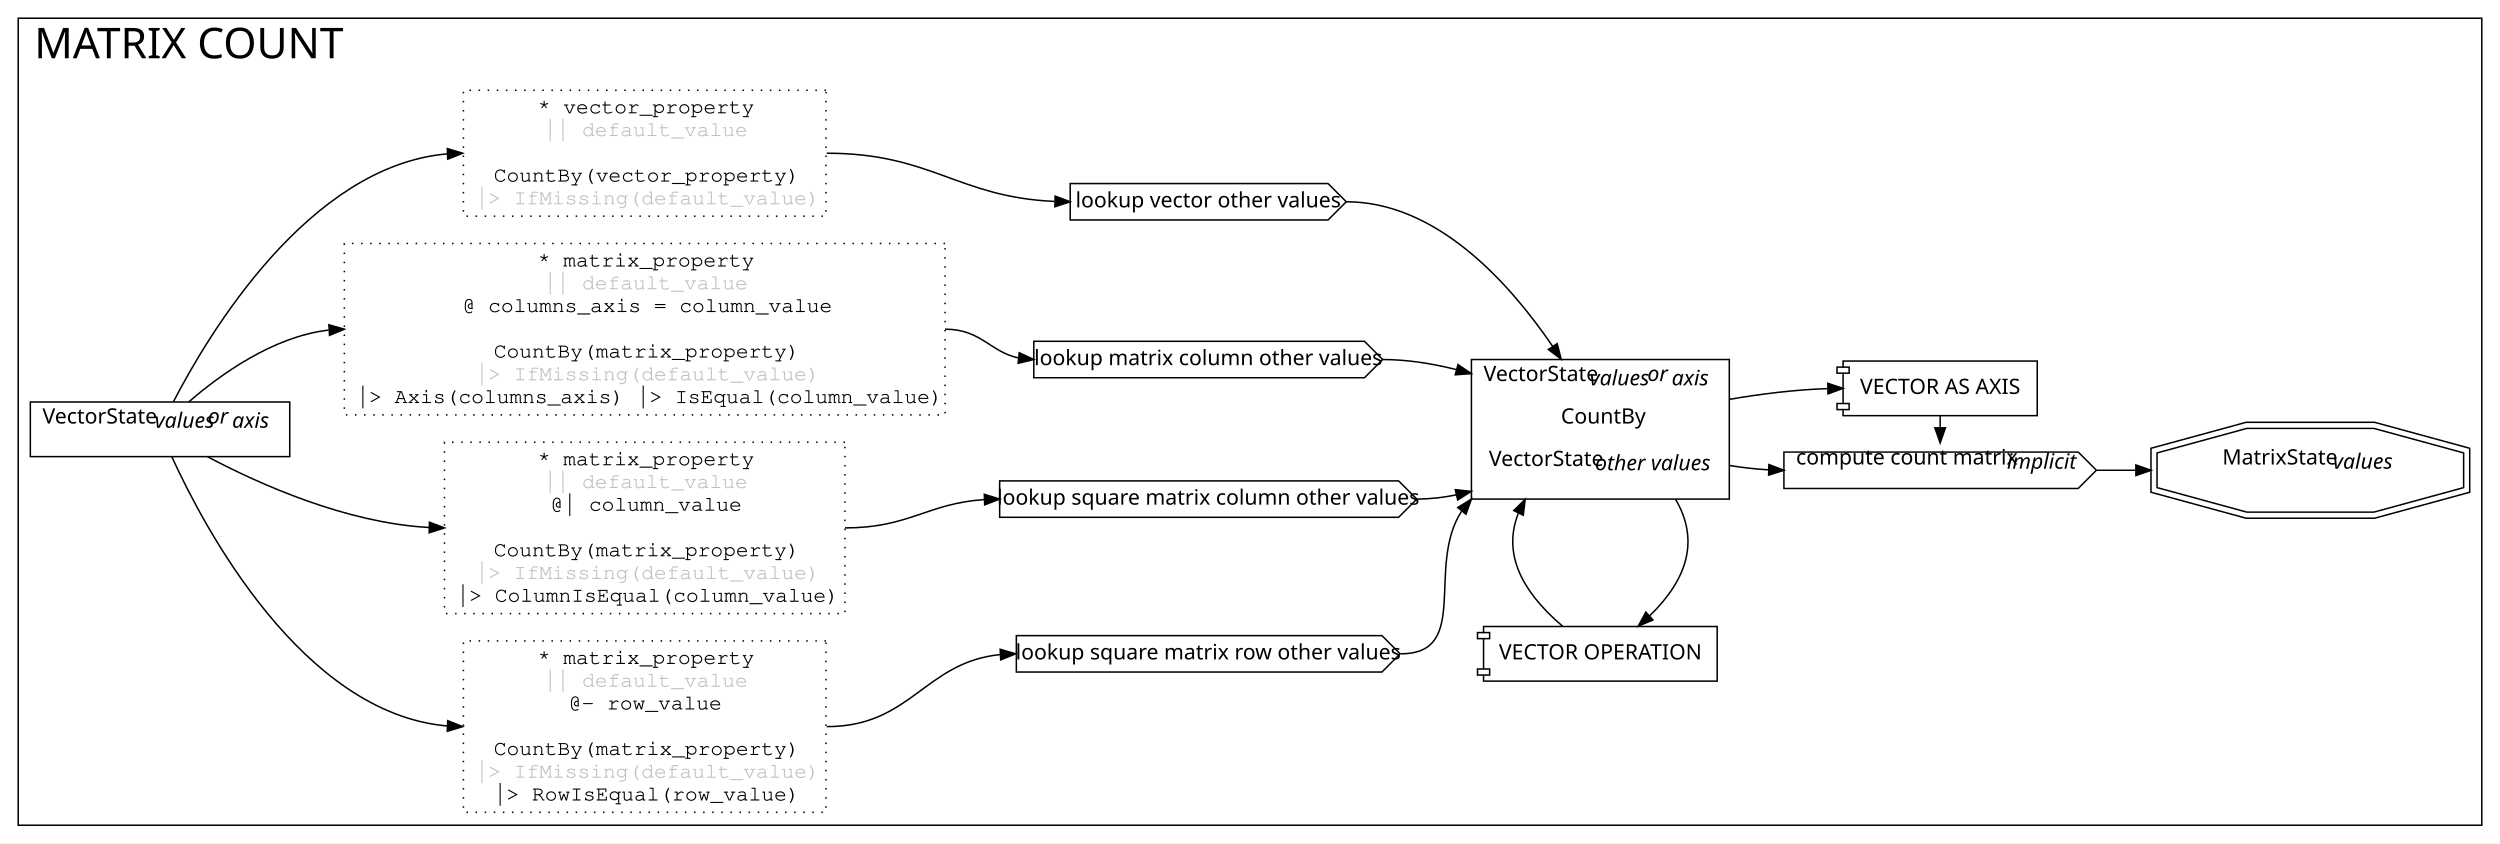
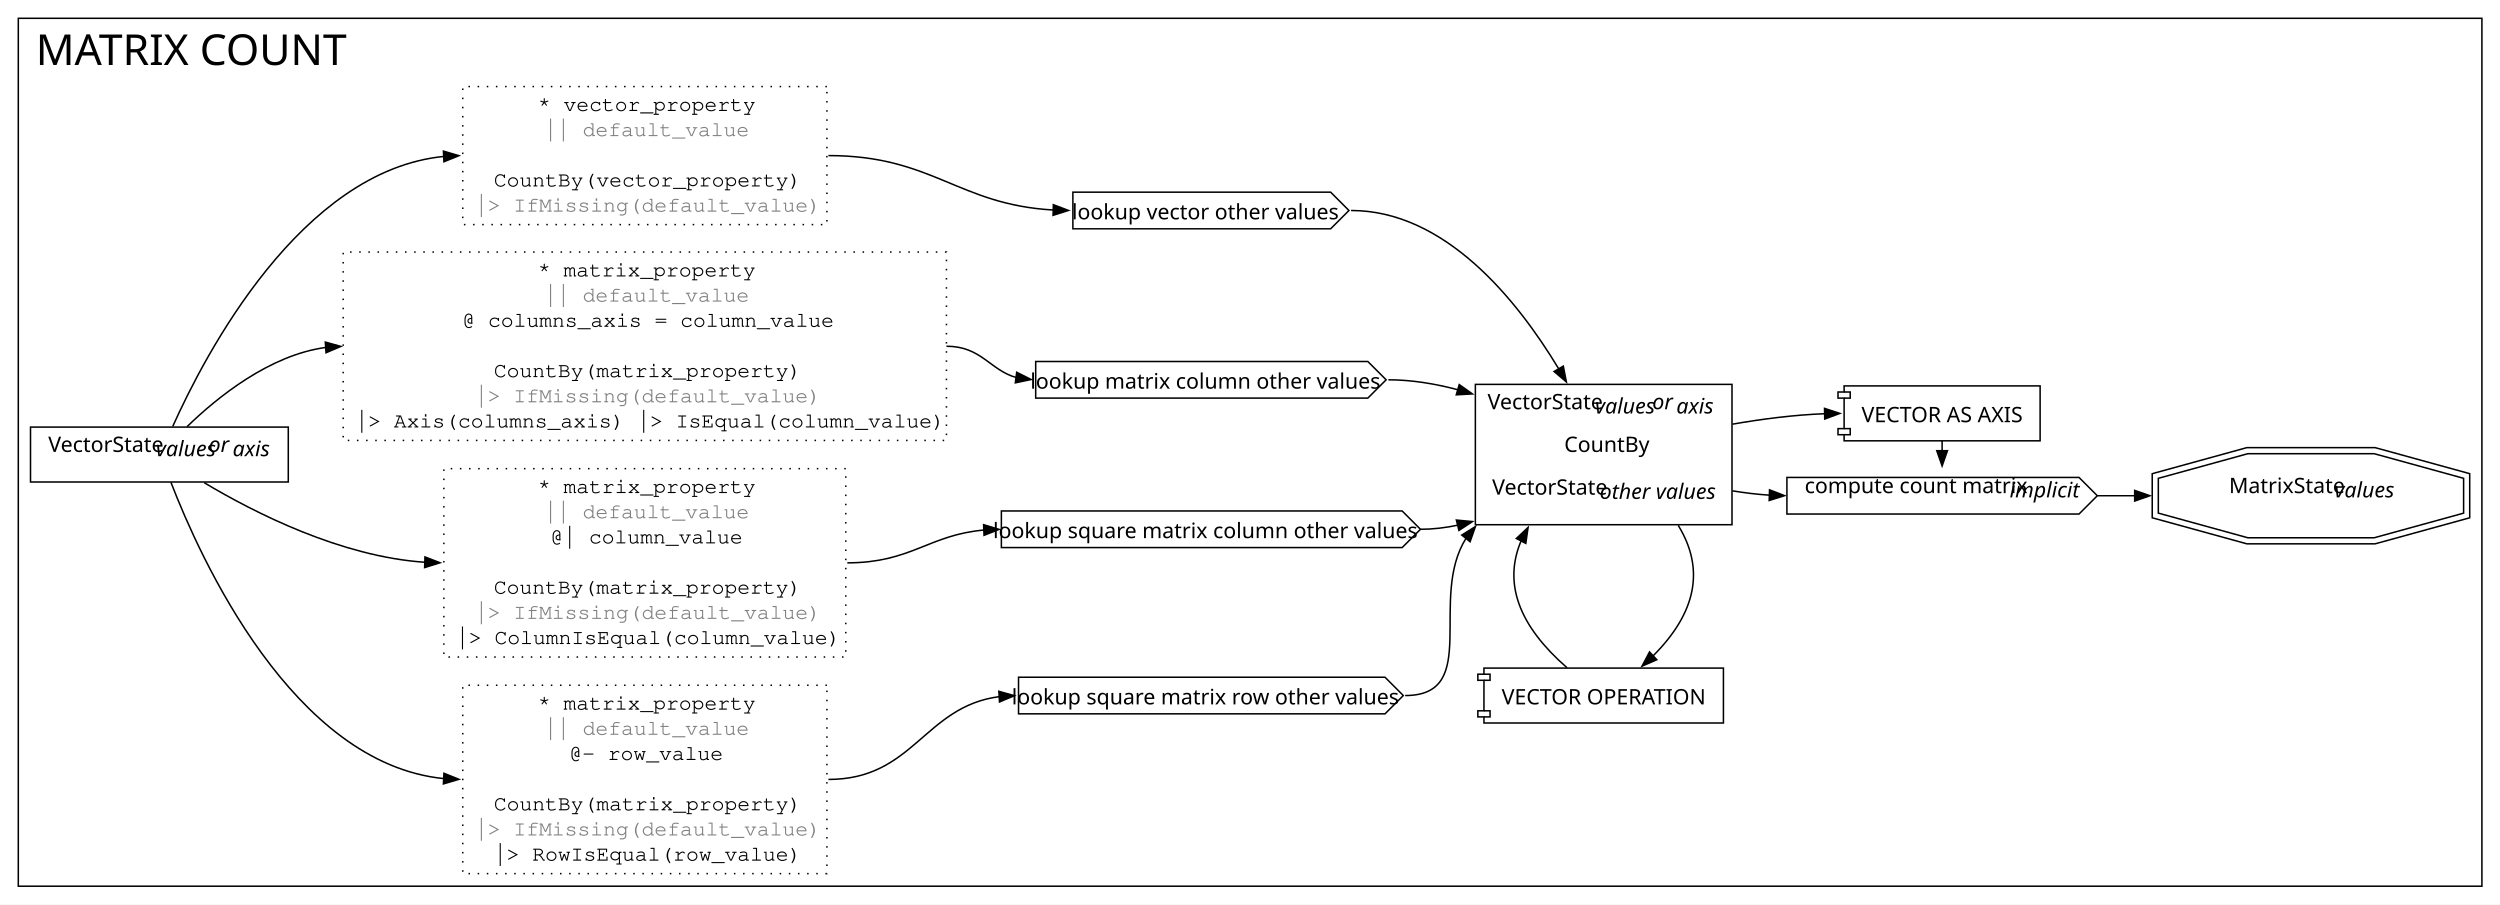
- <svg xmlns="http://www.w3.org/2000/svg" xmlns:xlink="http://www.w3.org/1999/xlink" width="1648pt" height="556pt" viewBox="0.00 0.00 1648.06 556.00">
-   <g id="graph0" class="graph" transform="scale(1 1) rotate(0) translate(4 552)">
-     <polygon fill="#ffffff" stroke="transparent" points="-4,4 -4,-552 1644.057,-552 1644.057,4 -4,4" />
+ <svg xmlns="http://www.w3.org/2000/svg" xmlns:xlink="http://www.w3.org/1999/xlink" width="1639pt" height="593pt" viewBox="0.00 0.00 1639.00 593.00">
+   <g id="graph0" class="graph" transform="scale(1 1) rotate(0) translate(4 589)">
+     <polygon fill="white" stroke="none" points="-4,4 -4,-589 1635.14,-589 1635.14,4 -4,4" />
    <g id="clust1" class="cluster">
-       <polygon fill="none" stroke="#000000" points="8,-8 8,-540 1632.057,-540 1632.057,-8 8,-8" />
-       <text text-anchor="middle" x="120.5" y="-513.6" font-family="Sans-Serif" font-size="28.00" fill="#000000">MATRIX COUNT</text>
+       <polygon fill="none" stroke="black" points="8,-8 8,-577 1623.14,-577 1623.14,-8 8,-8" />
+       <text xml:space="preserve" text-anchor="middle" x="121.38" y="-546.4" font-family="Sans-Serif" font-size="28.00">MATRIX COUNT</text>
    </g>
    <g id="node1" class="node">
-       <polygon fill="none" stroke="#000000" points="1620.084,-230.568 1620.084,-253.432 1560.887,-269.6 1477.17,-269.6 1417.973,-253.432 1417.973,-230.568 1477.17,-214.4 1560.887,-214.4 1620.084,-230.568" />
-       <polygon fill="none" stroke="#000000" points="1624.085,-227.507 1624.085,-256.493 1561.423,-273.606 1476.634,-273.606 1413.972,-256.493 1413.972,-227.507 1476.634,-210.393 1561.423,-210.393 1624.085,-227.507" />
-       <text text-anchor="start" x="1461.028" y="-245.8" font-family="Sans-Serif" font-size="14.00" fill="#000000"> MatrixState</text>
-       <text text-anchor="start" x="1534.028" y="-245.8" font-family="Sans-Serif" font-style="italic" baseline-shift="sub" font-size="14.00" fill="#000000">values</text>
-       <text text-anchor="start" x="1569.028" y="-245.8" font-family="Sans-Serif" font-size="14.00" fill="#000000">  </text>
-       <text text-anchor="start" x="1517.028" y="-231.8" font-family="Sans-Serif" font-size="14.00" fill="#000000"> </text>
+       <polygon fill="none" stroke="black" points="1611.14,-252.59 1611.14,-275.41 1552.52,-291.55 1469.62,-291.55 1411,-275.41 1411,-252.59 1469.62,-236.45 1552.52,-236.45 1611.14,-252.59" />
+       <polygon fill="none" stroke="black" points="1615.14,-249.54 1615.14,-278.46 1553.06,-295.55 1469.08,-295.55 1407,-278.46 1407,-249.54 1469.08,-232.45 1553.06,-232.45 1615.14,-249.54" />
+       <text xml:space="preserve" text-anchor="start" x="1453.7" y="-265.7" font-family="Sans-Serif" font-size="14.00"> MatrixState</text>
+       <text xml:space="preserve" text-anchor="start" x="1526.45" y="-265.7" font-family="Sans-Serif" font-style="italic" baseline-shift="sub" font-size="14.00">values</text>
+       <text xml:space="preserve" text-anchor="start" x="1560.95" y="-265.7" font-family="Sans-Serif" font-size="14.00">  </text>
+       <text xml:space="preserve" text-anchor="start" x="1509.2" y="-251.7" font-family="Sans-Serif" font-size="14.00"> </text>
    </g>
    <g id="node2" class="node">
-       <polygon fill="none" stroke="#000000" points="187,-287 16,-287 16,-251 187,-251 187,-287" />
-       <text text-anchor="start" x="24" y="-272.8" font-family="Sans-Serif" font-size="14.00" fill="#000000"> VectorState</text>
-       <text text-anchor="start" x="98" y="-272.8" font-family="Sans-Serif" font-style="italic" baseline-shift="sub" font-size="14.00" fill="#000000">values</text>
-       <text text-anchor="start" x="133" y="-272.8" font-family="Sans-Serif" font-style="italic" font-size="14.00" fill="#000000">or </text>
-       <text text-anchor="start" x="149" y="-272.8" font-family="Sans-Serif" font-style="italic" baseline-shift="sub" font-size="14.00" fill="#000000">axis</text>
-       <text text-anchor="start" x="171" y="-272.8" font-family="Sans-Serif" font-size="14.00" fill="#000000">  </text>
-       <text text-anchor="start" x="99.5" y="-258.8" font-family="Sans-Serif" font-size="14.00" fill="#000000"> </text>
+       <polygon fill="none" stroke="black" points="185,-309 16,-309 16,-273 185,-273 185,-309" />
+       <text xml:space="preserve" text-anchor="start" x="24" y="-292.7" font-family="Sans-Serif" font-size="14.00"> VectorState</text>
+       <text xml:space="preserve" text-anchor="start" x="98.25" y="-292.7" font-family="Sans-Serif" font-style="italic" baseline-shift="sub" font-size="14.00">values</text>
+       <text xml:space="preserve" text-anchor="start" x="132.75" y="-292.7" font-family="Sans-Serif" font-style="italic" font-size="14.00">or </text>
+       <text xml:space="preserve" text-anchor="start" x="148.5" y="-292.7" font-family="Sans-Serif" font-style="italic" baseline-shift="sub" font-size="14.00">axis</text>
+       <text xml:space="preserve" text-anchor="start" x="169.5" y="-292.7" font-family="Sans-Serif" font-size="14.00">  </text>
+       <text xml:space="preserve" text-anchor="start" x="98.62" y="-278.7" font-family="Sans-Serif" font-size="14.00"> </text>
    </g>
    <g id="node4" class="node">
-       <polygon fill="none" stroke="#000000" stroke-dasharray="1,5" points="540.5,-129.5 301.5,-129.5 301.5,-16.5 540.5,-16.5 540.5,-129.5" />
-       <text text-anchor="start" x="350.5" y="-114.3" font-family="Courier,monospace" font-size="14.00" fill="#000000">* matrix_property</text>
-       <text text-anchor="start" x="354.5" y="-99.3" font-family="Courier,monospace" font-size="14.00" fill="#c0c0c0">|| default_value</text>
-       <text text-anchor="start" x="371" y="-84.3" font-family="Courier,monospace" font-size="14.00" fill="#000000">@- row_value</text>
-       <text text-anchor="start" x="416.5" y="-69.3" font-family="Courier,monospace" font-size="14.00" fill="#000000"> </text>
-       <text text-anchor="start" x="321.5" y="-54.3" font-family="Courier,monospace" font-size="14.00" fill="#000000">CountBy(matrix_property)</text>
-       <text text-anchor="start" x="309.5" y="-39.3" font-family="Courier,monospace" font-size="14.00" fill="#c0c0c0">|&gt; IfMissing(default_value)</text>
-       <text text-anchor="start" x="321.5" y="-24.3" font-family="Courier,monospace" font-size="14.00" fill="#000000">|&gt; RowIsEqual(row_value)</text>
+       <polygon fill="none" stroke="black" stroke-dasharray="1,5" points="538.12,-139.75 299.38,-139.75 299.38,-16.25 538.12,-16.25 538.12,-139.75" />
+       <text xml:space="preserve" text-anchor="start" x="348.62" y="-123.75" font-family="Courier,monospace" font-size="14.00">* matrix_property</text>
+       <text xml:space="preserve" text-anchor="start" x="352.75" y="-107.25" font-family="Courier,monospace" font-size="14.00" fill="gray">|| default_value</text>
+       <text xml:space="preserve" text-anchor="start" x="369.25" y="-90.75" font-family="Courier,monospace" font-size="14.00">@- row_value</text>
+       <text xml:space="preserve" text-anchor="start" x="414.62" y="-74.25" font-family="Courier,monospace" font-size="14.00"> </text>
+       <text xml:space="preserve" text-anchor="start" x="319.75" y="-57.75" font-family="Courier,monospace" font-size="14.00">CountBy(matrix_property)</text>
+       <text xml:space="preserve" text-anchor="start" x="307.38" y="-41.25" font-family="Courier,monospace" font-size="14.00" fill="gray">|&gt; IfMissing(default_value)</text>
+       <text xml:space="preserve" text-anchor="start" x="319.75" y="-24.75" font-family="Courier,monospace" font-size="14.00">|&gt; RowIsEqual(row_value)</text>
    </g>
    <g id="edge15" class="edge">
-       <path fill="none" stroke="#000000" d="M109.259,-250.912C130.669,-204.049 195.374,-81.751 290.759,-73.445" />
-       <polygon fill="#000000" stroke="#000000" points="291.161,-76.931 301,-73 290.857,-69.938 291.161,-76.931" />
+       <path fill="none" stroke="black" d="M108.04,-272.84C127.18,-223.19 188.01,-88.24 287.07,-78.55" />
+       <polygon fill="black" stroke="black" points="287.05,-82.06 296.86,-78.07 286.7,-75.06 287.05,-82.06" />
    </g>
    <g id="node6" class="node">
-       <polygon fill="none" stroke="#000000" stroke-dasharray="1,5" points="553,-260.5 289,-260.5 289,-147.5 553,-147.5 553,-260.5" />
-       <text text-anchor="start" x="350.5" y="-245.3" font-family="Courier,monospace" font-size="14.00" fill="#000000">* matrix_property</text>
-       <text text-anchor="start" x="354.5" y="-230.3" font-family="Courier,monospace" font-size="14.00" fill="#c0c0c0">|| default_value</text>
-       <text text-anchor="start" x="359" y="-215.3" font-family="Courier,monospace" font-size="14.00" fill="#000000">@| column_value</text>
-       <text text-anchor="start" x="416.5" y="-200.3" font-family="Courier,monospace" font-size="14.00" fill="#000000"> </text>
-       <text text-anchor="start" x="321.5" y="-185.3" font-family="Courier,monospace" font-size="14.00" fill="#000000">CountBy(matrix_property)</text>
-       <text text-anchor="start" x="309.5" y="-170.3" font-family="Courier,monospace" font-size="14.00" fill="#c0c0c0">|&gt; IfMissing(default_value)</text>
-       <text text-anchor="start" x="297" y="-155.3" font-family="Courier,monospace" font-size="14.00" fill="#000000">|&gt; ColumnIsEqual(column_value)</text>
+       <polygon fill="none" stroke="black" stroke-dasharray="1,5" points="550.5,-281.75 287,-281.75 287,-158.25 550.5,-158.25 550.5,-281.75" />
+       <text xml:space="preserve" text-anchor="start" x="348.62" y="-265.75" font-family="Courier,monospace" font-size="14.00">* matrix_property</text>
+       <text xml:space="preserve" text-anchor="start" x="352.75" y="-249.25" font-family="Courier,monospace" font-size="14.00" fill="gray">|| default_value</text>
+       <text xml:space="preserve" text-anchor="start" x="356.88" y="-232.75" font-family="Courier,monospace" font-size="14.00">@| column_value</text>
+       <text xml:space="preserve" text-anchor="start" x="414.62" y="-216.25" font-family="Courier,monospace" font-size="14.00"> </text>
+       <text xml:space="preserve" text-anchor="start" x="319.75" y="-199.75" font-family="Courier,monospace" font-size="14.00">CountBy(matrix_property)</text>
+       <text xml:space="preserve" text-anchor="start" x="307.38" y="-183.25" font-family="Courier,monospace" font-size="14.00" fill="gray">|&gt; IfMissing(default_value)</text>
+       <text xml:space="preserve" text-anchor="start" x="295" y="-166.75" font-family="Courier,monospace" font-size="14.00">|&gt; ColumnIsEqual(column_value)</text>
    </g>
    <g id="edge16" class="edge">
-       <path fill="none" stroke="#000000" d="M132.867,-250.894C167.074,-232.788 224.257,-207.213 278.844,-204.278" />
-       <polygon fill="#000000" stroke="#000000" points="279.099,-207.772 289,-204 278.908,-200.775 279.099,-207.772" />
+       <path fill="none" stroke="black" d="M129.91,-272.53C162.81,-252.85 219.55,-224.02 274.64,-220.38" />
+       <polygon fill="black" stroke="black" points="274.61,-223.88 284.49,-220.05 274.38,-216.89 274.61,-223.88" />
    </g>
    <g id="node8" class="node">
-       <polygon fill="none" stroke="#000000" stroke-dasharray="1,5" points="619,-391.5 223,-391.5 223,-278.5 619,-278.5 619,-391.5" />
-       <text text-anchor="start" x="350.5" y="-376.3" font-family="Courier,monospace" font-size="14.00" fill="#000000">* matrix_property</text>
-       <text text-anchor="start" x="354.5" y="-361.3" font-family="Courier,monospace" font-size="14.00" fill="#c0c0c0">|| default_value</text>
-       <text text-anchor="start" x="301" y="-346.3" font-family="Courier,monospace" font-size="14.00" fill="#000000">@ columns_axis = column_value</text>
-       <text text-anchor="start" x="416.5" y="-331.3" font-family="Courier,monospace" font-size="14.00" fill="#000000"> </text>
-       <text text-anchor="start" x="321.5" y="-316.3" font-family="Courier,monospace" font-size="14.00" fill="#000000">CountBy(matrix_property)</text>
-       <text text-anchor="start" x="309.5" y="-301.3" font-family="Courier,monospace" font-size="14.00" fill="#c0c0c0">|&gt; IfMissing(default_value)</text>
-       <text text-anchor="start" x="231" y="-286.3" font-family="Courier,monospace" font-size="14.00" fill="#000000">|&gt; Axis(columns_axis) |&gt; IsEqual(column_value)</text>
+       <polygon fill="none" stroke="black" stroke-dasharray="1,5" points="616.5,-423.75 221,-423.75 221,-300.25 616.5,-300.25 616.5,-423.75" />
+       <text xml:space="preserve" text-anchor="start" x="348.62" y="-407.75" font-family="Courier,monospace" font-size="14.00">* matrix_property</text>
+       <text xml:space="preserve" text-anchor="start" x="352.75" y="-391.25" font-family="Courier,monospace" font-size="14.00" fill="gray">|| default_value</text>
+       <text xml:space="preserve" text-anchor="start" x="299.12" y="-374.75" font-family="Courier,monospace" font-size="14.00">@ columns_axis = column_value</text>
+       <text xml:space="preserve" text-anchor="start" x="414.62" y="-358.25" font-family="Courier,monospace" font-size="14.00"> </text>
+       <text xml:space="preserve" text-anchor="start" x="319.75" y="-341.75" font-family="Courier,monospace" font-size="14.00">CountBy(matrix_property)</text>
+       <text xml:space="preserve" text-anchor="start" x="307.38" y="-325.25" font-family="Courier,monospace" font-size="14.00" fill="gray">|&gt; IfMissing(default_value)</text>
+       <text xml:space="preserve" text-anchor="start" x="229" y="-308.75" font-family="Courier,monospace" font-size="14.00">|&gt; Axis(columns_axis) |&gt; IsEqual(column_value)</text>
    </g>
    <g id="edge17" class="edge">
-       <path fill="none" stroke="#000000" d="M120.404,-287.035C141.011,-304.897 175.971,-330.18 212.627,-334.394" />
-       <polygon fill="#000000" stroke="#000000" points="212.813,-337.911 223,-335 213.221,-330.923 212.813,-337.911" />
+       <path fill="none" stroke="black" d="M118.63,-309.28C138.33,-328.43 172.79,-356.39 209.93,-361.26" />
+       <polygon fill="black" stroke="black" points="209.28,-364.73 219.49,-361.9 209.74,-357.74 209.28,-364.73" />
    </g>
    <g id="node10" class="node">
-       <polygon fill="none" stroke="#000000" stroke-dasharray="1,5" points="540.5,-492.5 301.5,-492.5 301.5,-409.5 540.5,-409.5 540.5,-492.5" />
-       <text text-anchor="start" x="350.5" y="-477.3" font-family="Courier,monospace" font-size="14.00" fill="#000000">* vector_property</text>
-       <text text-anchor="start" x="354.5" y="-462.3" font-family="Courier,monospace" font-size="14.00" fill="#c0c0c0">|| default_value</text>
-       <text text-anchor="start" x="416.5" y="-447.3" font-family="Courier,monospace" font-size="14.00" fill="#000000"> </text>
-       <text text-anchor="start" x="321.5" y="-432.3" font-family="Courier,monospace" font-size="14.00" fill="#000000">CountBy(vector_property)</text>
-       <text text-anchor="start" x="309.5" y="-417.3" font-family="Courier,monospace" font-size="14.00" fill="#c0c0c0">|&gt; IfMissing(default_value)</text>
+       <polygon fill="none" stroke="black" stroke-dasharray="1,5" points="538.12,-532.25 299.38,-532.25 299.38,-441.75 538.12,-441.75 538.12,-532.25" />
+       <text xml:space="preserve" text-anchor="start" x="348.62" y="-516.25" font-family="Courier,monospace" font-size="14.00">* vector_property</text>
+       <text xml:space="preserve" text-anchor="start" x="352.75" y="-499.75" font-family="Courier,monospace" font-size="14.00" fill="gray">|| default_value</text>
+       <text xml:space="preserve" text-anchor="start" x="414.62" y="-483.25" font-family="Courier,monospace" font-size="14.00"> </text>
+       <text xml:space="preserve" text-anchor="start" x="319.75" y="-466.75" font-family="Courier,monospace" font-size="14.00">CountBy(vector_property)</text>
+       <text xml:space="preserve" text-anchor="start" x="307.38" y="-450.25" font-family="Courier,monospace" font-size="14.00" fill="gray">|&gt; IfMissing(default_value)</text>
    </g>
    <g id="edge18" class="edge">
-       <path fill="none" stroke="#000000" d="M110.306,-287.116C133.257,-331.533 199.534,-442.803 290.912,-450.571" />
-       <polygon fill="#000000" stroke="#000000" points="290.86,-454.072 301,-451 291.158,-447.078 290.86,-454.072" />
+       <path fill="none" stroke="black" d="M109.25,-309.44C130.28,-356.37 193.25,-477.31 287.08,-486.45" />
+       <polygon fill="black" stroke="black" points="286.71,-489.94 296.86,-486.93 287.04,-482.95 286.71,-489.94" />
    </g>
    <g id="node3" class="node">
-       <polygon fill="none" stroke="#000000" points="1136,-315 966,-315 966,-223 1136,-223 1136,-315" />
-       <text text-anchor="start" x="974" y="-300.8" font-family="Sans-Serif" font-size="14.00" fill="#000000">VectorState</text>
-       <text text-anchor="start" x="1044" y="-300.8" font-family="Sans-Serif" font-style="italic" baseline-shift="sub" font-size="14.00" fill="#000000">values </text>
-       <text text-anchor="start" x="1082" y="-300.8" font-family="Sans-Serif" font-style="italic" font-size="14.00" fill="#000000">or </text>
-       <text text-anchor="start" x="1098" y="-300.8" font-family="Sans-Serif" font-style="italic" baseline-shift="sub" font-size="14.00" fill="#000000">axis</text>
-       <text text-anchor="start" x="1120" y="-300.8" font-family="Sans-Serif" font-size="14.00" fill="#000000">  </text>
-       <text text-anchor="start" x="1049" y="-286.8" font-family="Sans-Serif" font-size="14.00" fill="#000000"> </text>
-       <text text-anchor="start" x="1025" y="-272.8" font-family="Sans-Serif" font-size="14.00" fill="#000000">CountBy</text>
-       <text text-anchor="start" x="1049" y="-258.8" font-family="Sans-Serif" font-size="14.00" fill="#000000"> </text>
-       <text text-anchor="start" x="977.5" y="-244.8" font-family="Sans-Serif" font-size="14.00" fill="#000000">VectorState</text>
-       <text text-anchor="start" x="1047.5" y="-244.8" font-family="Sans-Serif" font-style="italic" baseline-shift="sub" font-size="14.00" fill="#000000">other values</text>
-       <text text-anchor="start" x="1112.5" y="-244.8" font-family="Sans-Serif" font-size="14.00" fill="#000000">   </text>
-       <text text-anchor="start" x="1049" y="-230.8" font-family="Sans-Serif" font-size="14.00" fill="#000000"> </text>
+       <polygon fill="none" stroke="black" points="1131.5,-337 963.25,-337 963.25,-245 1131.5,-245 1131.5,-337" />
+       <text xml:space="preserve" text-anchor="start" x="971.25" y="-320.7" font-family="Sans-Serif" font-size="14.00">VectorState</text>
+       <text xml:space="preserve" text-anchor="start" x="1041.75" y="-320.7" font-family="Sans-Serif" font-style="italic" baseline-shift="sub" font-size="14.00">values </text>
+       <text xml:space="preserve" text-anchor="start" x="1079.25" y="-320.7" font-family="Sans-Serif" font-style="italic" font-size="14.00">or </text>
+       <text xml:space="preserve" text-anchor="start" x="1095" y="-320.7" font-family="Sans-Serif" font-style="italic" baseline-shift="sub" font-size="14.00">axis</text>
+       <text xml:space="preserve" text-anchor="start" x="1116" y="-320.7" font-family="Sans-Serif" font-size="14.00">  </text>
+       <text xml:space="preserve" text-anchor="start" x="1045.5" y="-306.7" font-family="Sans-Serif" font-size="14.00"> </text>
+       <text xml:space="preserve" text-anchor="start" x="1021.5" y="-292.7" font-family="Sans-Serif" font-size="14.00">CountBy</text>
+       <text xml:space="preserve" text-anchor="start" x="1045.5" y="-278.7" font-family="Sans-Serif" font-size="14.00"> </text>
+       <text xml:space="preserve" text-anchor="start" x="974.25" y="-264.7" font-family="Sans-Serif" font-size="14.00">VectorState</text>
+       <text xml:space="preserve" text-anchor="start" x="1044.75" y="-264.7" font-family="Sans-Serif" font-style="italic" baseline-shift="sub" font-size="14.00">other values</text>
+       <text xml:space="preserve" text-anchor="start" x="1109.25" y="-264.7" font-family="Sans-Serif" font-size="14.00">   </text>
+       <text xml:space="preserve" text-anchor="start" x="1045.5" y="-250.7" font-family="Sans-Serif" font-size="14.00"> </text>
    </g>
    <g id="node12" class="node">
      <g id="a_node12">
        <a xlink:href="#../DataAxesFormats.Queries.VECTOR_OPERATION" xlink:title="VECTOR OPERATION">
-           <polygon fill="none" stroke="#000000" points="1128,-139 974,-139 974,-135 970,-135 970,-131 974,-131 974,-111 970,-111 970,-107 974,-107 974,-103 1128,-103 1128,-139" />
-           <polyline fill="none" stroke="#000000" points="974,-135 978,-135 978,-131 974,-131 " />
-           <polyline fill="none" stroke="#000000" points="974,-111 978,-111 978,-107 974,-107 " />
-           <text text-anchor="middle" x="1051" y="-117.3" font-family="Sans-Serif" font-size="14.00" fill="#000000">VECTOR OPERATION</text>
+           <polygon fill="none" stroke="black" points="1125.88,-151 968.88,-151 968.88,-147 964.88,-147 964.88,-143 968.88,-143 968.88,-123 964.88,-123 964.88,-119 968.88,-119 968.88,-115 1125.88,-115 1125.88,-151" />
+           <polyline fill="none" stroke="black" points="968.88,-147 972.88,-147 972.88,-143 968.88,-143" />
+           <polyline fill="none" stroke="black" points="968.88,-123 972.88,-123 972.88,-119 968.88,-119" />
+           <text xml:space="preserve" text-anchor="middle" x="1047.38" y="-127.2" font-family="Sans-Serif" font-size="14.00">VECTOR OPERATION</text>
        </a>
      </g>
    </g>
    <g id="edge9" class="edge">
-       <path fill="none" stroke="#000000" d="M1100.562,-222.864C1115.606,-197.267 1109.92,-171.67 1083.505,-146.073" />
-       <polygon fill="#000000" stroke="#000000" points="1085.688,-143.329 1075.926,-139.211 1080.99,-148.518 1085.688,-143.329" />
+       <path fill="none" stroke="black" d="M1096.23,-244.58C1113.8,-216.01 1108.26,-187.44 1079.62,-158.87" />
+       <polygon fill="black" stroke="black" points="1082.2,-156.49 1072.49,-152.24 1077.43,-161.61 1082.2,-156.49" />
    </g>
    <g id="node13" class="node">
-       <polygon fill="none" stroke="#000000" points="1366,-254 1172,-254 1172,-230 1366,-230 1378,-242 1366,-254" />
-       <text text-anchor="start" x="1180" y="-245.8" font-family="Sans-Serif" font-size="14.00" fill="#000000"> compute count matrix </text>
-       <text text-anchor="start" x="1319" y="-245.8" font-family="Sans-Serif" font-style="italic" baseline-shift="sub" font-size="14.00" fill="#000000">implicit</text>
-       <text text-anchor="start" x="1354" y="-245.8" font-family="Sans-Serif" font-size="14.00" fill="#000000">    </text>
-       <text text-anchor="start" x="1271" y="-231.8" font-family="Sans-Serif" font-size="14.00" fill="#000000">  </text>
+       <polygon fill="none" stroke="black" points="1359,-276 1167.5,-276 1167.5,-252 1359,-252 1371,-264 1359,-276" />
+       <text xml:space="preserve" text-anchor="start" x="1175.5" y="-265.7" font-family="Sans-Serif" font-size="14.00"> compute count matrix </text>
+       <text xml:space="preserve" text-anchor="start" x="1313.5" y="-265.7" font-family="Sans-Serif" font-style="italic" baseline-shift="sub" font-size="14.00">implicit</text>
+       <text xml:space="preserve" text-anchor="start" x="1348" y="-265.7" font-family="Sans-Serif" font-size="14.00">    </text>
+       <text xml:space="preserve" text-anchor="start" x="1265.5" y="-251.7" font-family="Sans-Serif" font-size="14.00">  </text>
    </g>
    <g id="edge12" class="edge">
-       <path fill="none" stroke="#000000" d="M1136.081,-245.15C1144.684,-243.766 1153.416,-242.744 1162.003,-242.279" />
-       <polygon fill="#000000" stroke="#000000" points="1162.101,-245.778 1172,-242 1161.906,-238.78 1162.101,-245.778" />
+       <path fill="none" stroke="black" d="M1131.8,-267.2C1139.88,-265.87 1148.08,-264.87 1156.17,-264.37" />
+       <polygon fill="black" stroke="black" points="1156.11,-267.87 1165.99,-264.05 1155.88,-260.87 1156.11,-267.87" />
    </g>
    <g id="node14" class="node">
      <g id="a_node14">
        <a xlink:href="#../DataAxesFormats.Queries.VECTOR_AS_AXIS" xlink:title="VECTOR AS AXIS">
-           <polygon fill="none" stroke="#000000" points="1339,-314 1211,-314 1211,-310 1207,-310 1207,-306 1211,-306 1211,-286 1207,-286 1207,-282 1211,-282 1211,-278 1339,-278 1339,-314" />
-           <polyline fill="none" stroke="#000000" points="1211,-310 1215,-310 1215,-306 1211,-306 " />
-           <polyline fill="none" stroke="#000000" points="1211,-286 1215,-286 1215,-282 1211,-282 " />
-           <text text-anchor="middle" x="1275" y="-292.3" font-family="Sans-Serif" font-size="14.00" fill="#000000">VECTOR AS AXIS</text>
+           <polygon fill="none" stroke="black" points="1333.5,-336 1205,-336 1205,-332 1201,-332 1201,-328 1205,-328 1205,-308 1201,-308 1201,-304 1205,-304 1205,-300 1333.5,-300 1333.5,-336" />
+           <polyline fill="none" stroke="black" points="1205,-332 1209,-332 1209,-328 1205,-328" />
+           <polyline fill="none" stroke="black" points="1205,-308 1209,-308 1209,-304 1205,-304" />
+           <text xml:space="preserve" text-anchor="middle" x="1269.25" y="-312.2" font-family="Sans-Serif" font-size="14.00">VECTOR AS AXIS</text>
        </a>
      </g>
    </g>
    <g id="edge13" class="edge">
-       <path fill="none" stroke="#000000" d="M1136.08,-288.764C1156.87,-292.319 1179.334,-295.129 1200.856,-295.831" />
-       <polygon fill="#000000" stroke="#000000" points="1200.943,-299.332 1211,-296 1201.06,-292.333 1200.943,-299.332" />
+       <path fill="none" stroke="black" d="M1131.77,-310.91C1151.22,-314.3 1172.15,-317 1192.3,-317.77" />
+       <polygon fill="black" stroke="black" points="1192.15,-321.27 1202.22,-317.97 1192.29,-314.27 1192.15,-321.27" />
    </g>
    <g id="node5" class="node">
-       <polygon fill="none" stroke="#000000" points="907,-133 666,-133 666,-109 907,-109 919,-121 907,-133" />
-       <text text-anchor="middle" x="792.5" y="-117.3" font-family="Sans-Serif" font-size="14.00" fill="#000000">lookup square matrix row other values  </text>
+       <polygon fill="none" stroke="black" points="904,-145 663.75,-145 663.75,-121 904,-121 916,-133 904,-145" />
+       <text xml:space="preserve" text-anchor="middle" x="789.88" y="-127.2" font-family="Sans-Serif" font-size="14.00">lookup square matrix row other values  </text>
    </g>
    <g id="edge1" class="edge">
-       <path fill="none" stroke="#000000" d="M541,-73C596.713,-73 605.287,-115.364 655.292,-120.493" />
-       <polygon fill="#000000" stroke="#000000" points="655.339,-124 665.5,-121 655.686,-117.009 655.339,-124" />
+       <path fill="none" stroke="black" d="M539.12,-78C595.19,-78 601.8,-125.94 651.3,-132.3" />
+       <polygon fill="black" stroke="black" points="650.84,-135.78 661.03,-132.91 651.27,-128.8 650.84,-135.78" />
    </g>
    <g id="edge2" class="edge">
-       <path fill="none" stroke="#000000" d="M919.5,-121C965.819,-121 935.755,-178.711 959.607,-215.135" />
-       <polygon fill="#000000" stroke="#000000" points="956.976,-217.448 966,-223 962.408,-213.033 956.976,-217.448" />
+       <path fill="none" stroke="black" d="M917.21,-133C967.29,-133 932.08,-196.54 957.21,-236.21" />
+       <polygon fill="black" stroke="black" points="954.32,-238.2 963.3,-243.82 959.79,-233.82 954.32,-238.2" />
    </g>
    <g id="node7" class="node">
-       <polygon fill="none" stroke="#000000" points="918,-235 655,-235 655,-211 918,-211 930,-223 918,-235" />
-       <text text-anchor="middle" x="792.5" y="-219.3" font-family="Sans-Serif" font-size="14.00" fill="#000000">lookup square matrix column other values  </text>
+       <polygon fill="none" stroke="black" points="915.25,-254 652.5,-254 652.5,-230 915.25,-230 927.25,-242 915.25,-254" />
+       <text xml:space="preserve" text-anchor="middle" x="789.88" y="-236.2" font-family="Sans-Serif" font-size="14.00">lookup square matrix column other values  </text>
    </g>
    <g id="edge3" class="edge">
-       <path fill="none" stroke="#000000" d="M553,-204C595.51,-204 607.138,-220.147 644.823,-222.67" />
-       <polygon fill="#000000" stroke="#000000" points="644.892,-226.174 655,-223 645.119,-219.178 644.892,-226.174" />
+       <path fill="none" stroke="black" d="M551.5,-220C593.49,-220 604.72,-238.38 641.42,-241.54" />
+       <polygon fill="black" stroke="black" points="640.85,-245.02 650.99,-241.94 641.14,-238.03 640.85,-245.02" />
    </g>
    <g id="edge4" class="edge">
-       <path fill="none" stroke="#000000" d="M930,-223C938.654,-223 947.443,-224.041 956.129,-225.809" />
-       <polygon fill="#000000" stroke="#000000" points="955.345,-229.22 965.88,-228.099 956.945,-222.406 955.345,-229.22" />
+       <path fill="none" stroke="black" d="M927.25,-242C935.4,-242 943.64,-242.99 951.78,-244.7" />
+       <polygon fill="black" stroke="black" points="950.79,-248.06 961.34,-247.07 952.48,-241.26 950.79,-248.06" />
    </g>
    <g id="node9" class="node">
-       <polygon fill="none" stroke="#000000" points="895.5,-327 677.5,-327 677.5,-303 895.5,-303 907.5,-315 895.5,-327" />
-       <text text-anchor="middle" x="792.5" y="-311.3" font-family="Sans-Serif" font-size="14.00" fill="#000000">lookup matrix column other values  </text>
+       <polygon fill="none" stroke="black" points="892.75,-352 675,-352 675,-328 892.75,-328 904.75,-340 892.75,-352" />
+       <text xml:space="preserve" text-anchor="middle" x="789.88" y="-334.2" font-family="Sans-Serif" font-size="14.00">lookup matrix column other values  </text>
    </g>
    <g id="edge5" class="edge">
-       <path fill="none" stroke="#000000" d="M619,-335C642.721,-335 648.606,-320.095 667.45,-316.019" />
-       <polygon fill="#000000" stroke="#000000" points="667.904,-319.491 677.5,-315 667.198,-312.527 667.904,-319.491" />
+       <path fill="none" stroke="black" d="M616.5,-362C639.42,-362 644.92,-346.34 662.39,-341.44" />
+       <polygon fill="black" stroke="black" points="662.55,-344.95 672.02,-340.19 661.65,-338.01 662.55,-344.95" />
    </g>
    <g id="edge6" class="edge">
-       <path fill="none" stroke="#000000" d="M907.5,-315C923.532,-315 940.112,-312.364 956.058,-308.354" />
-       <polygon fill="#000000" stroke="#000000" points="957.157,-311.683 965.895,-305.691 955.327,-304.926 957.157,-311.683" />
+       <path fill="none" stroke="black" d="M906.23,-340C921.37,-340 936.94,-337.42 951.95,-333.44" />
+       <polygon fill="black" stroke="black" points="952.68,-336.88 961.31,-330.74 950.73,-330.15 952.68,-336.88" />
    </g>
    <g id="node11" class="node">
-       <polygon fill="none" stroke="#000000" points="871.5,-431 701.5,-431 701.5,-407 871.5,-407 883.5,-419 871.5,-431" />
-       <text text-anchor="middle" x="792.5" y="-415.3" font-family="Sans-Serif" font-size="14.00" fill="#000000">lookup vector other values  </text>
+       <polygon fill="none" stroke="black" points="868.38,-463 699.38,-463 699.38,-439 868.38,-439 880.38,-451 868.38,-463" />
+       <text xml:space="preserve" text-anchor="middle" x="789.88" y="-445.2" font-family="Sans-Serif" font-size="14.00">lookup vector other values  </text>
    </g>
    <g id="edge7" class="edge">
-       <path fill="none" stroke="#000000" d="M541,-451C610.186,-451 627.158,-422.049 691.245,-419.221" />
-       <polygon fill="#000000" stroke="#000000" points="691.578,-422.715 701.5,-419 691.427,-415.717 691.578,-422.715" />
+       <path fill="none" stroke="black" d="M539.12,-487C607.56,-487 623.88,-454.83 686.62,-451.31" />
+       <polygon fill="black" stroke="black" points="686.58,-454.81 696.48,-451.04 686.39,-447.82 686.58,-454.81" />
    </g>
    <g id="edge8" class="edge">
-       <path fill="none" stroke="#000000" d="M883.5,-419C942.603,-419 990.385,-366.531 1019.564,-323.657" />
-       <polygon fill="#000000" stroke="#000000" points="1022.543,-325.498 1025.149,-315.229 1016.708,-321.631 1022.543,-325.498" />
+       <path fill="none" stroke="black" d="M881.76,-451C943.02,-451 990.07,-393.31 1017.88,-347.21" />
+       <polygon fill="black" stroke="black" points="1020.9,-348.98 1022.92,-338.59 1014.85,-345.45 1020.9,-348.98" />
    </g>
    <g id="edge10" class="edge">
-       <path fill="none" stroke="#000000" d="M1026.074,-139.211C996.851,-164.046 987.141,-188.88 996.944,-213.714" />
-       <polygon fill="#000000" stroke="#000000" points="993.888,-215.432 1001.438,-222.864 1000.17,-212.345 993.888,-215.432" />
+       <path fill="none" stroke="black" d="M1023.36,-151.21C991.57,-178.93 981.52,-206.65 993.22,-234.37" />
+       <polygon fill="black" stroke="black" points="990.11,-235.97 997.82,-243.24 996.32,-232.75 990.11,-235.97" />
    </g>
    <g id="edge19" class="edge">
-       <path fill="none" stroke="#000000" d="M1378,-242C1390.009,-242 1395.264,-242 1403.895,-242" />
-       <polygon fill="#000000" stroke="#000000" points="1404.028,-245.5 1414.028,-242 1404.028,-238.5 1404.028,-245.5" />
+       <path fill="none" stroke="black" d="M1371,-264C1382.38,-264 1387.68,-264 1395.55,-264" />
+       <polygon fill="black" stroke="black" points="1395.49,-267.5 1405.49,-264 1395.49,-260.5 1395.49,-267.5" />
    </g>
    <g id="edge14" class="edge">
-       <path fill="none" stroke="#000000" d="M1275,-270.416C1275,-272.49 1275,-274.75 1275,-278" />
-       <polygon fill="#000000" stroke="#000000" points="1278.5,-270 1275,-260 1271.5,-270 1278.5,-270" />
+       <path fill="none" stroke="black" d="M1269.25,-293.39C1269.25,-295.21 1269.25,-297.25 1269.25,-300" />
+       <polygon fill="black" stroke="black" points="1272.75,-293.51 1269.25,-283.51 1265.75,-293.51 1272.75,-293.51" />
    </g>
  </g>
</svg>
